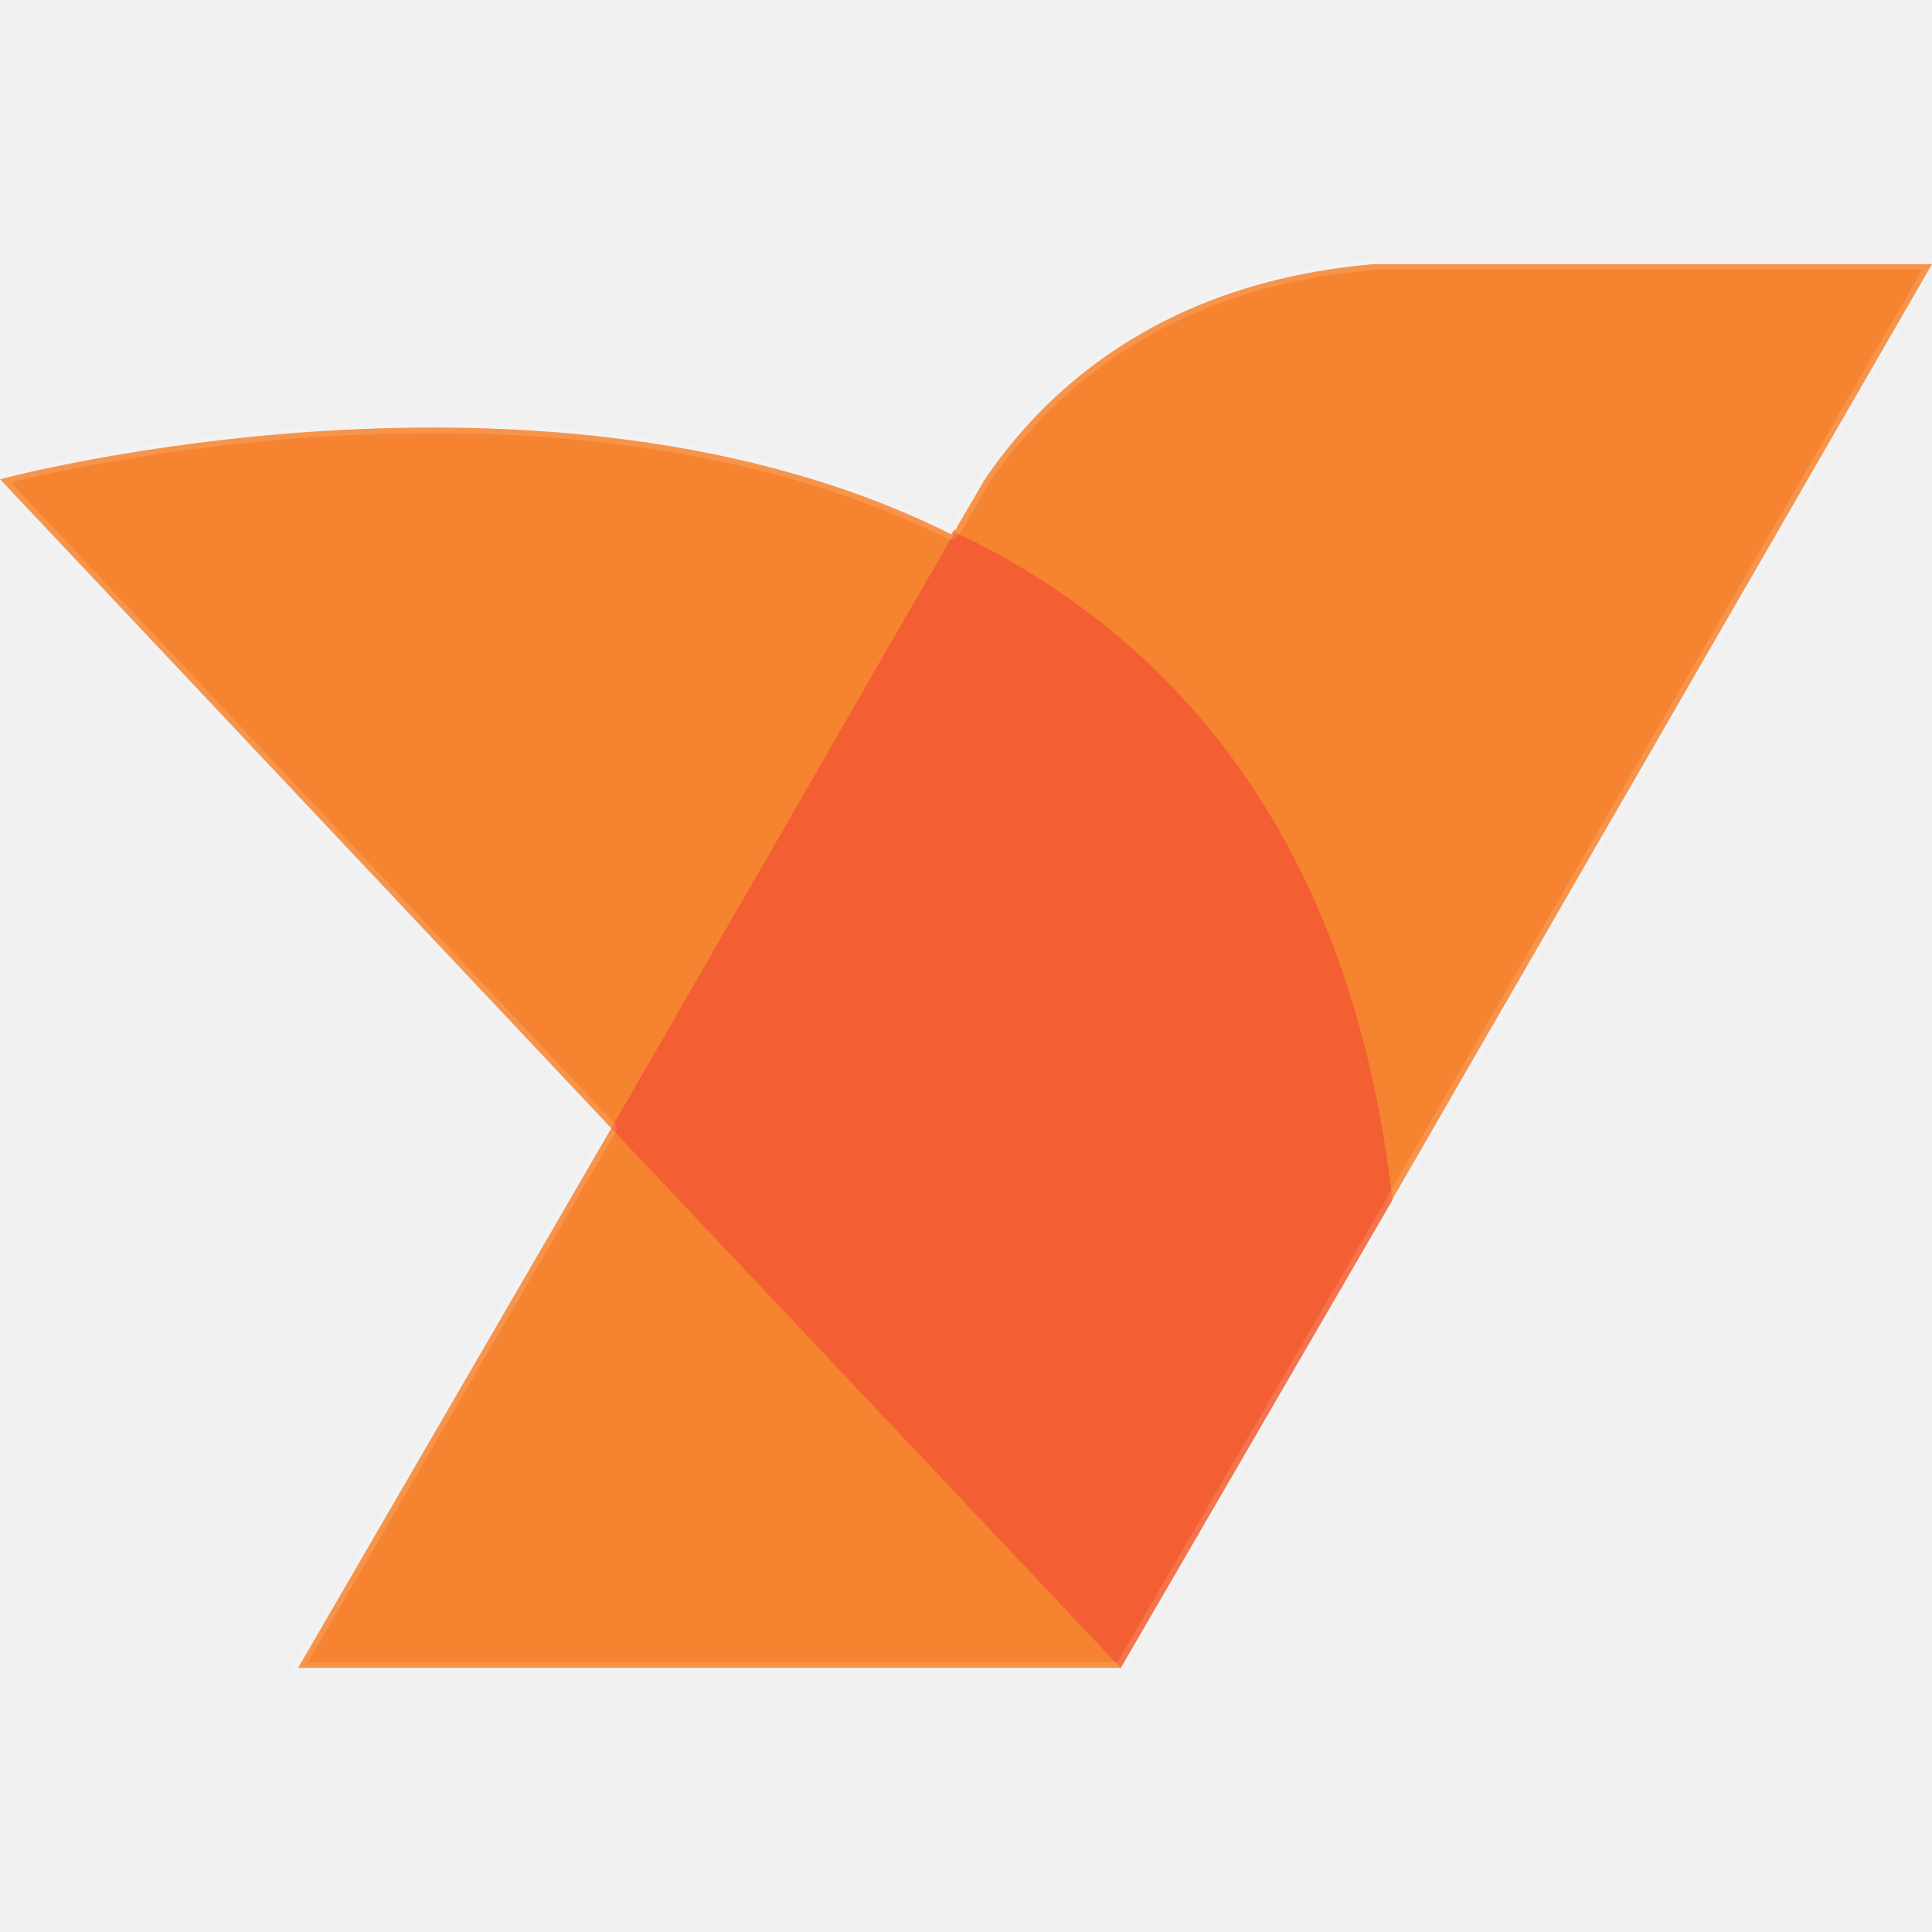
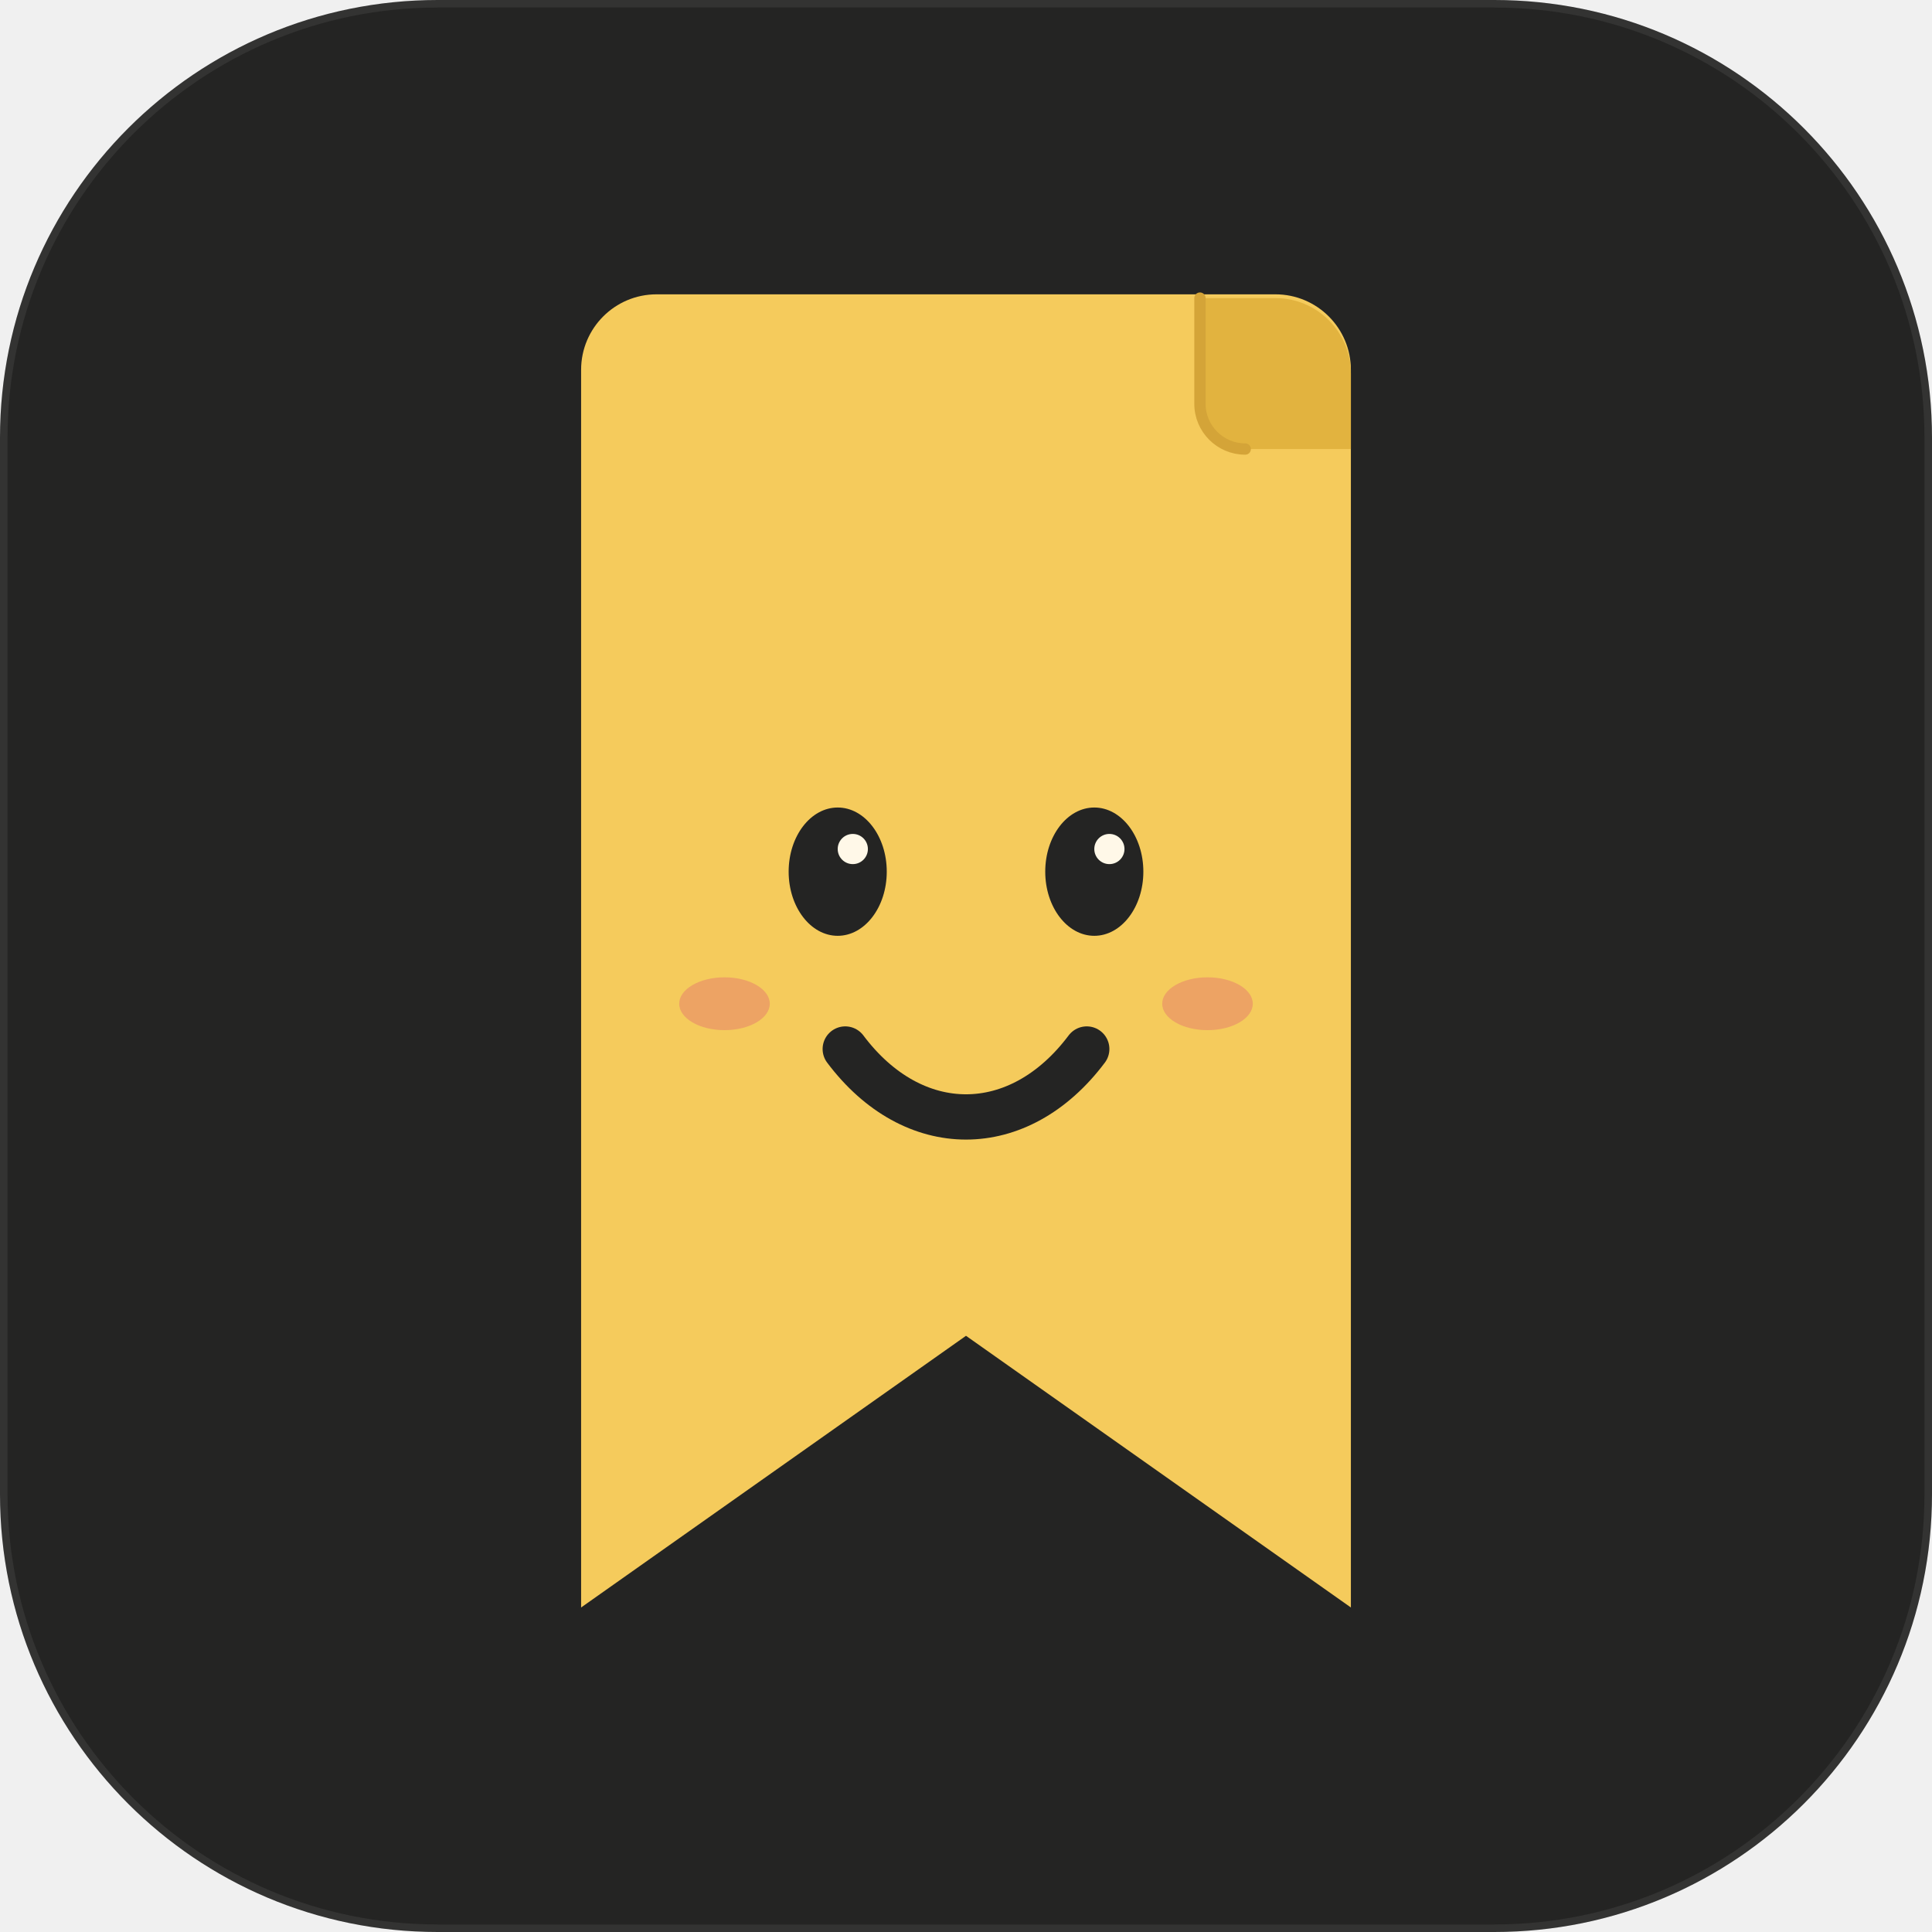
<svg xmlns="http://www.w3.org/2000/svg" width="512" height="512" viewBox="0 0 512 512" role="img" aria-labelledby="title desc">
-   <path fill="#f68330" d="M512 70H364c-58 5-88 35-103 57l-7 12-.8 1.5-.3-.2-.8 1.3C145 88 0 127 0 127l162 172-83 143h218l72-124v-.2z" />
-   <path fill="#f35e32" d="m253 141-91 158 135 143 72-124c-11-97-59-150-116-177" />
-   <path fill="none" stroke="#fff" stroke-opacity=".14" stroke-width="3" stroke-linejoin="round" d="M512 70H364c-58 5-88 35-103 57l-7 12-.8 1.5-.3-.2-.8 1.3C145 88 0 127 0 127l162 172-83 143h218l72-124v-.2z" />
+   <rect width="512" height="512" rx="116" fill="#242423" />
+   <rect x="1" y="1" width="510" height="510" rx="115" fill="none" stroke="#FFFFFF" stroke-opacity=".07" stroke-width="2" />
+   <path d="M154 98a20 20 0 0 1 20-20h164a20 20 0 0 1 20 20v328l-102-72-102 72V98Z" fill="#F5CB5C" />
+   <path d="M318 79h20a20 20 0 0 1 20 20v20h-28a12 12 0 0 1-12-12V79Z" fill="#E2B33F" />
+   <path d="M318 79v28a12 12 0 0 0 12 12" fill="none" stroke="#D4A438" stroke-linecap="round" stroke-width="3" />
+   <ellipse cx="222" cy="231" rx="13" ry="17" fill="#242423" />
+   <ellipse cx="290" cy="231" rx="13" ry="17" fill="#242423" />
+   <circle cx="226" cy="225" r="4" fill="#FFF8E8" />
+   <circle cx="294" cy="225" r="4" fill="#FFF8E8" />
+   <path d="M224 278c18 24 46 24 64 0" fill="none" stroke="#242423" stroke-linecap="round" stroke-width="12" />
+   <ellipse cx="192" cy="266" rx="12" ry="7" fill="#E88A69" opacity=".62" />
+   <ellipse cx="320" cy="266" rx="12" ry="7" fill="#E88A69" opacity=".62" />
</svg>
